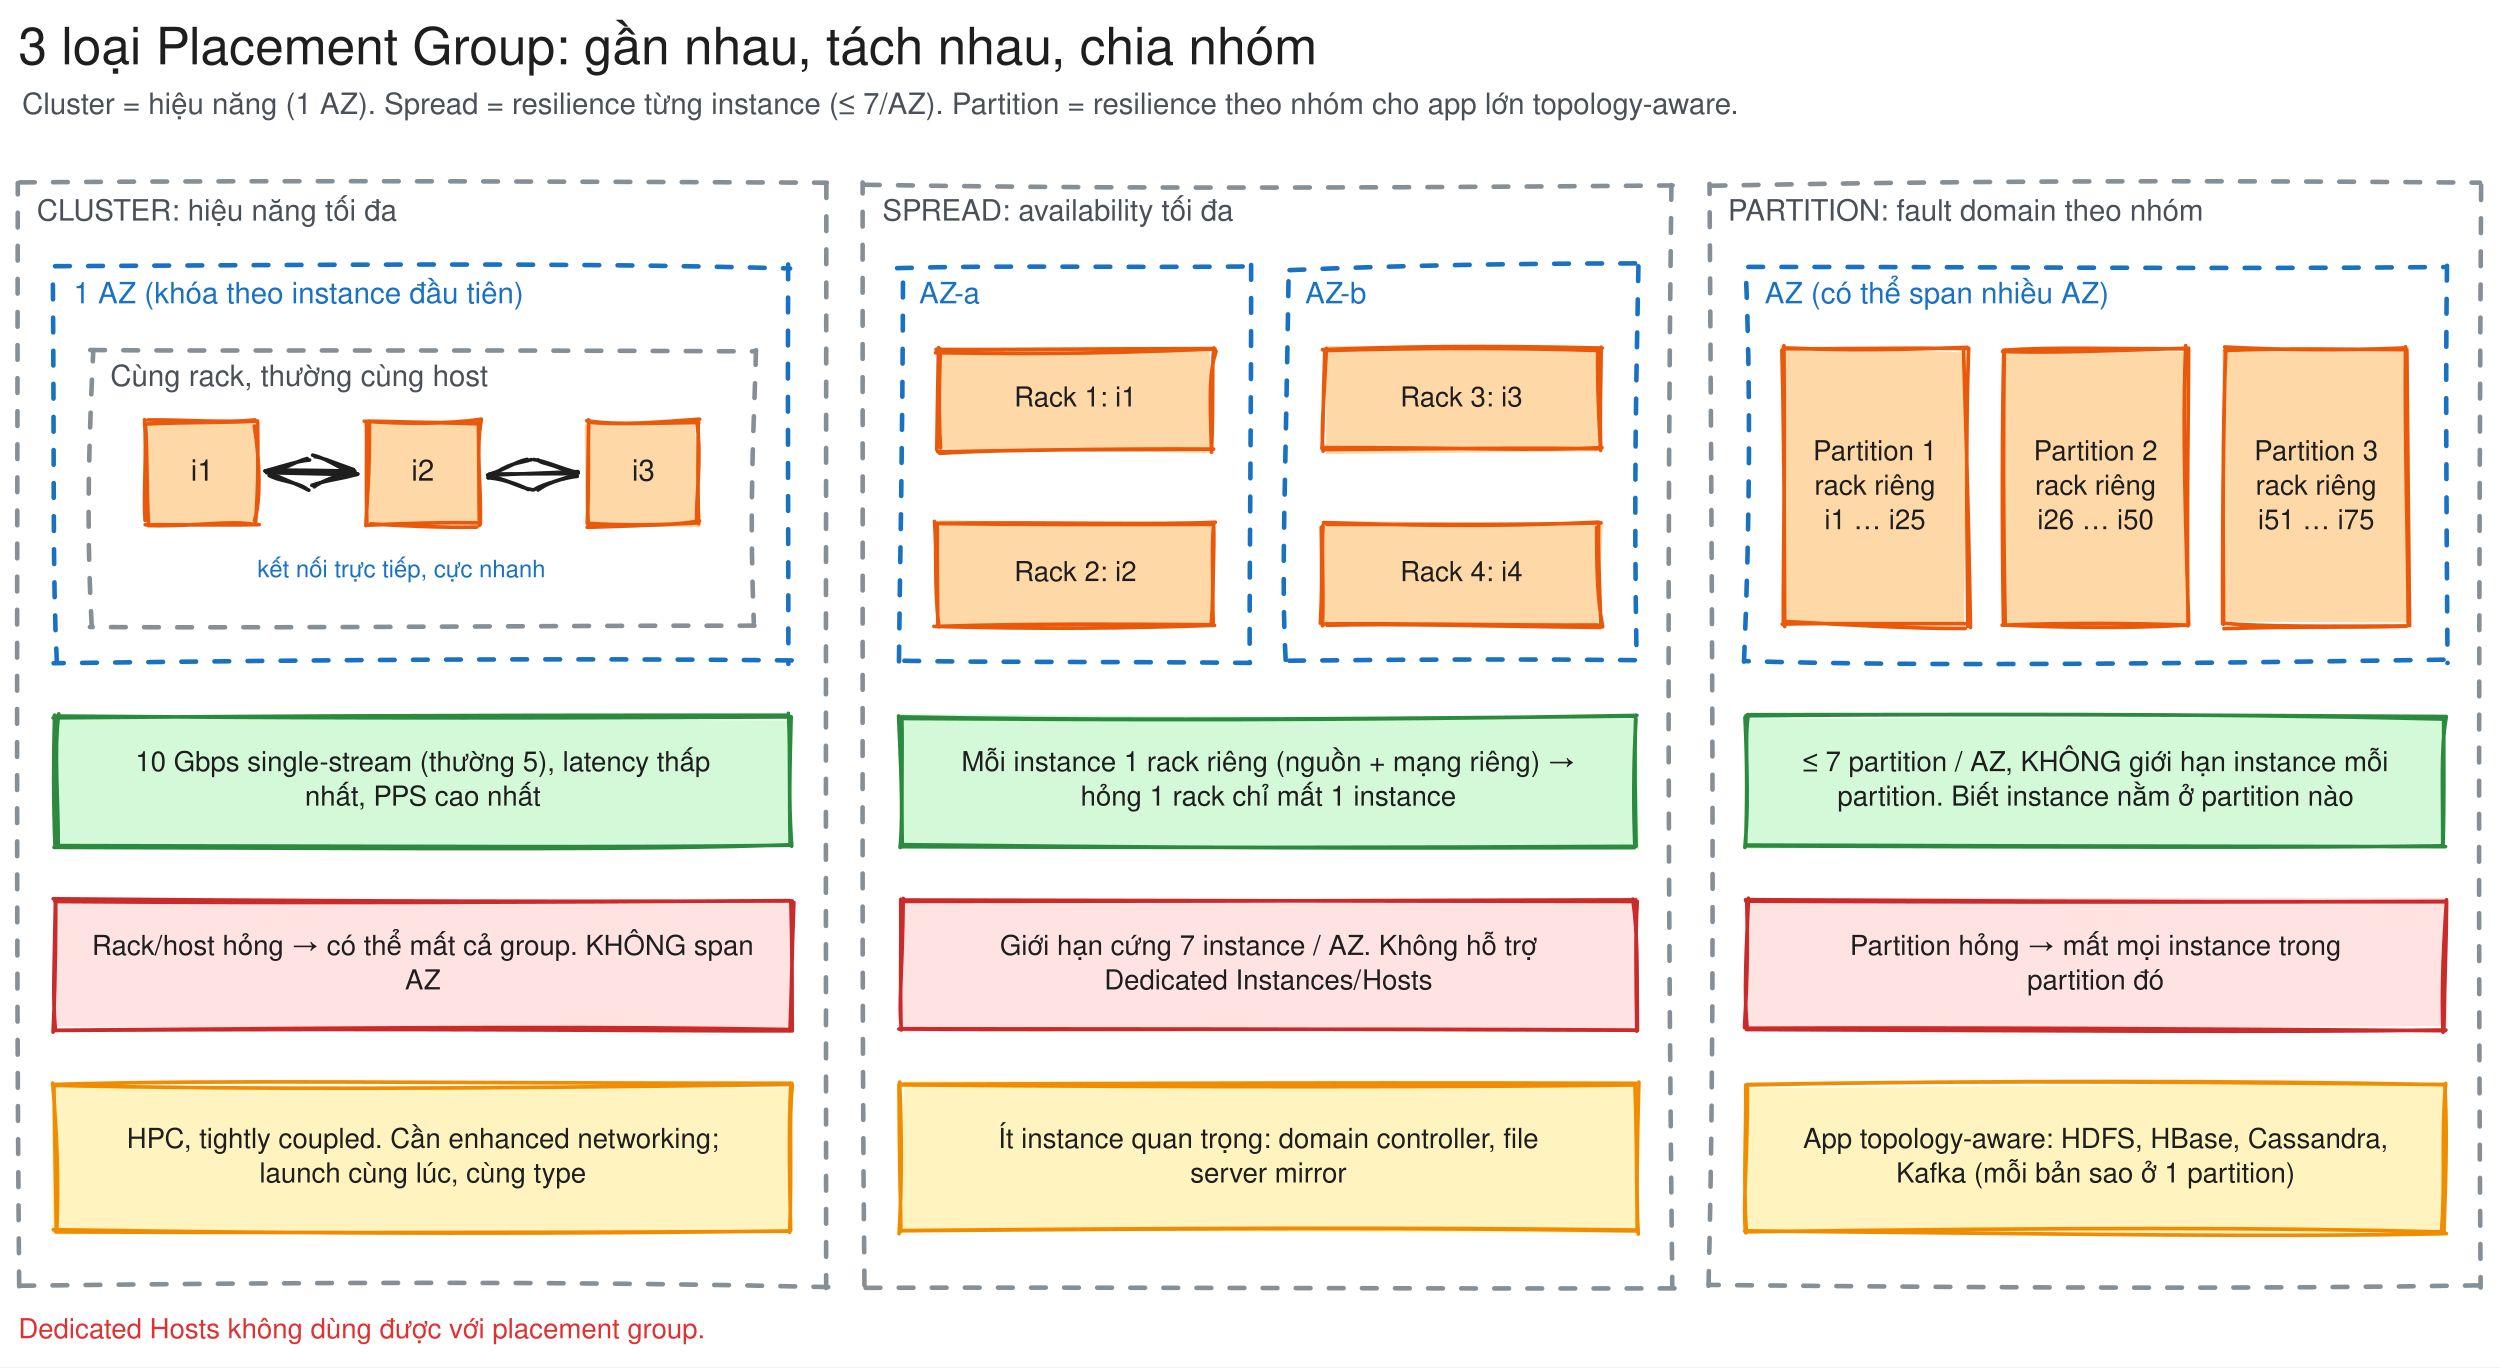
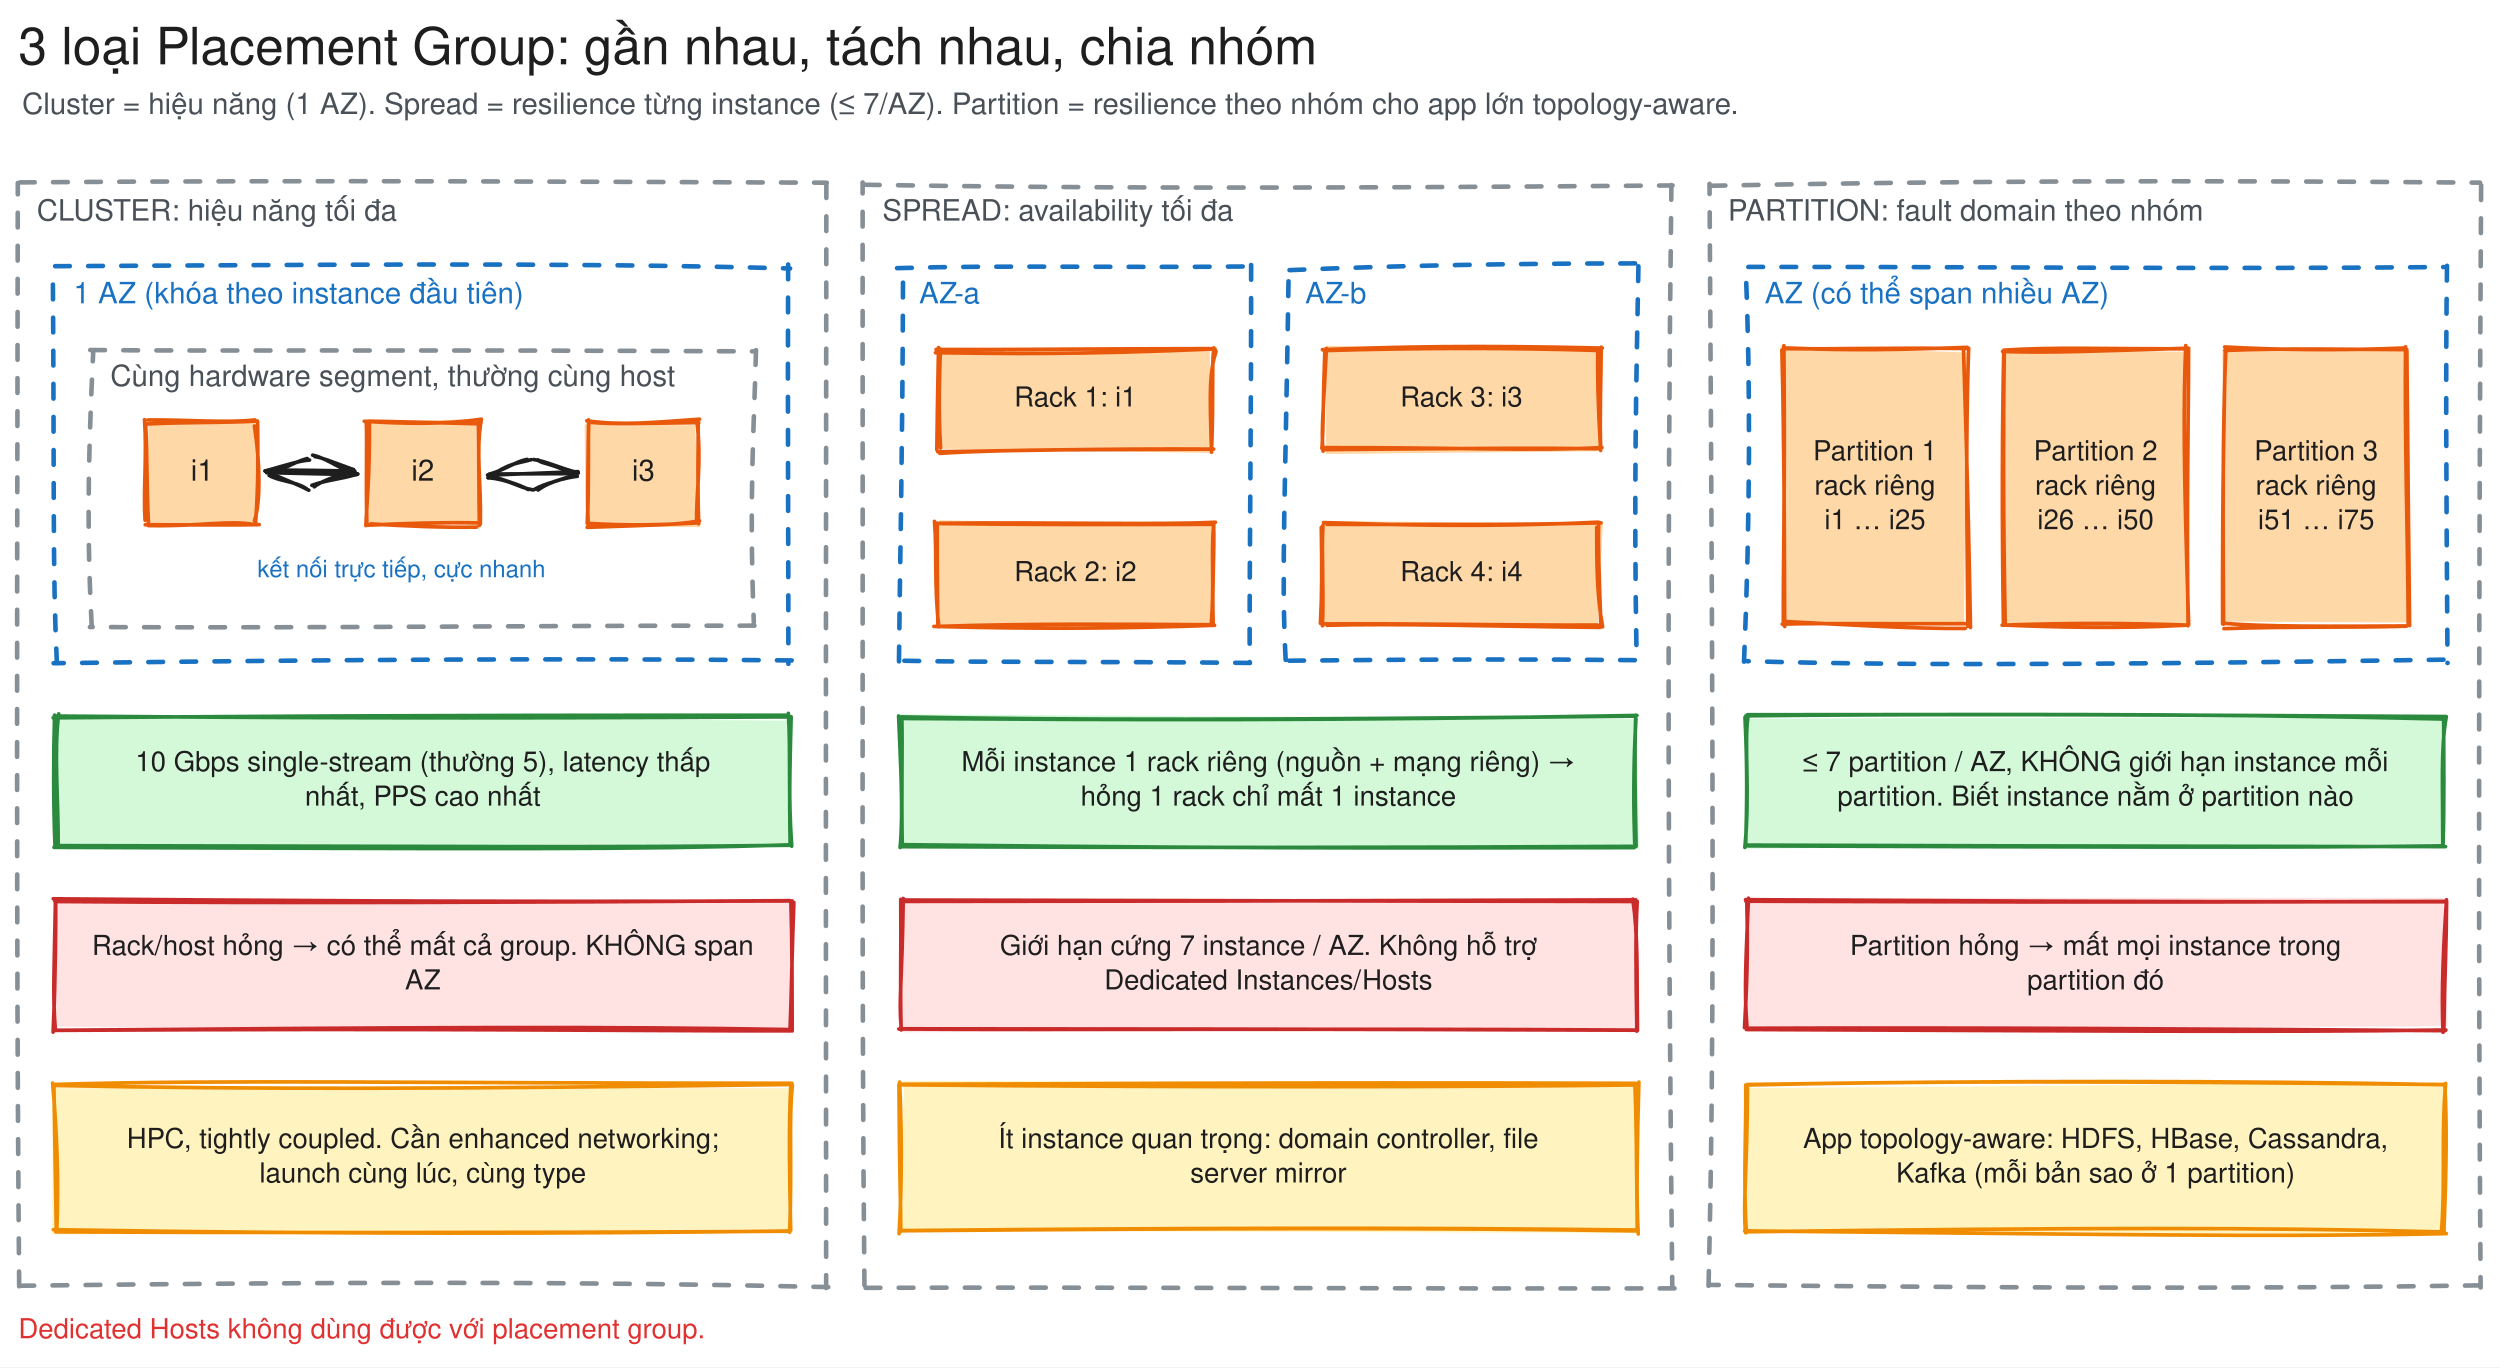
<svg xmlns="http://www.w3.org/2000/svg" version="1.1" viewBox="0 0 1360 743.75" width="1360" height="743.75">
  <defs>
    <style>
      @font-face {
        font-family: "Virgil";
        src: url("https://excalidraw.com/Virgil.woff2");
      }
      @font-face {
        font-family: "Cascadia";
        src: url("https://excalidraw.com/Cascadia.woff2");
      }
    </style>
  </defs>
  <rect x="0" y="0" width="1360" height="743.75" fill="#ffffff" />
  <g transform="translate(10 10) rotate(0 360.22 17.5)">
    <text x="0" y="25" font-family="Helvetica, Segoe UI Emoji" font-size="28px" fill="#1e1e1e" text-anchor="start" style="white-space: pre;" direction="ltr">3 loại Placement Group: gần nhau, tách nhau, chia nhóm</text>
  </g>
  <g transform="translate(12 48) rotate(0 493.92 10)">
    <text x="0" y="14" font-family="Helvetica, Segoe UI Emoji" font-size="16px" fill="#495057" text-anchor="start" style="white-space: pre;" direction="ltr">Cluster = hiệu năng (1 AZ). Spread = resilience từng instance (≤ 7/AZ). Partition = resilience theo nhóm cho app lớn topology-aware.</text>
  </g>
  <g stroke-linecap="round" transform="translate(10 100) rotate(0 220 300)">
    <path d="M0.88 -0.78 C161.93 -2.12, 323.59 -1.04, 439.77 -0.61 M439.54 -0.31 C439.49 130.26, 439.07 261.21, 439.43 600.67 M440.54 600.17 C304.76 597.05, 169.83 597.36, 0.04 599.46 M0.43 599.72 C-0.65 474.16, -1.09 346.78, -0.31 -0.45" stroke="#868e96" stroke-width="2.5" fill="none" stroke-dasharray="8 10" />
  </g>
  <g transform="translate(20 106) rotate(0 98.64 10)">
    <text x="0" y="14" font-family="Helvetica, Segoe UI Emoji" font-size="16px" fill="#495057" text-anchor="start" style="white-space: pre;" direction="ltr">CLUSTER: hiệu năng tối đa</text>
  </g>
  <g stroke-linecap="round" transform="translate(30 145) rotate(0 200 107.5)">
    <path d="M-0.02 -0.19 C136.42 -0.75, 270.61 -2.48, 399.8 1.05 M398.75 -1.09 C398.38 76.13, 398.93 153.1, 398.88 216.11 M400.67 214.27 C276.3 213, 154.4 213.86, -0.83 215.79 M0.94 215.8 C-1.5 166.09, -0.37 117.47, -1.28 0.06" stroke="#1971c2" stroke-width="2.5" fill="none" stroke-dasharray="8 10" />
  </g>
  <g transform="translate(40 151) rotate(0 127.44 10)">
    <text x="0" y="14" font-family="Helvetica, Segoe UI Emoji" font-size="16px" fill="#1971c2" text-anchor="start" style="white-space: pre;" direction="ltr">1 AZ (khóa theo instance đầu tiên)</text>
  </g>
  <g stroke-linecap="round" transform="translate(50 190) rotate(0 180 75)">
    <path d="M-0.9 0.41 C74.28 1.11, 148.33 0.11, 360.38 1.14 M361.26 0.49 C360.42 38.9, 357.34 78.6, 360.08 148.59 M360.39 150.36 C244.81 150.24, 130.67 151.7, -1.08 151.12 M-0.11 150.47 C-2.24 110.88, -2.75 70.95, 0.69 1.84" stroke="#868e96" stroke-width="2.5" fill="none" stroke-dasharray="8 10" />
  </g>
-   <g transform="translate(60 196) rotate(0 105.52 10)">
-     <text x="0" y="14" font-family="Helvetica, Segoe UI Emoji" font-size="16px" fill="#495057" text-anchor="start" style="white-space: pre;" direction="ltr">Cùng rack, thường cùng host</text>
+   <g transform="translate(60.0 196.0) rotate(0 152.42 10.0)">
+     <text x="0" y="14.0" font-family="Helvetica, Segoe UI Emoji" font-size="16px" fill="#495057" text-anchor="start" style="white-space: pre;" direction="ltr">Cùng hardware segment, thường cùng host</text>
  </g>
  <g stroke-linecap="round" transform="translate(470 100) rotate(0 220 300)">
    <path d="M0.54 0.51 C111.03 2.29, 221.1 2.69, 439.85 0.89 M439.24 0.67 C436.81 198.91, 437.5 396.89, 439.72 599.71 M440.9 600.87 C287.38 601.18, 136.53 600.13, -0.53 600.58 M0.26 599.21 C-1.36 439.64, -0.47 280.73, -0.74 -0.75" stroke="#868e96" stroke-width="2.5" fill="none" stroke-dasharray="8 10" />
  </g>
  <g transform="translate(480 106) rotate(0 100.88 10)">
    <text x="0" y="14" font-family="Helvetica, Segoe UI Emoji" font-size="16px" fill="#495057" text-anchor="start" style="white-space: pre;" direction="ltr">SPREAD: availability tối đa</text>
  </g>
  <g stroke-linecap="round" transform="translate(490 145) rotate(0 95 107.5)">
    <path d="M-1.99 0.87 C54.27 -0.78, 112.7 0.7, 188.51 -0.03 M190.61 -0.83 C190.74 80.27, 189.64 159.2, 189.82 215.19 M189.99 215.64 C116.85 214.82, 45.2 215.42, -0.87 214.41 M-0.96 214.77 C-0.48 160.5, 0.96 108.99, 1.26 1.33" stroke="#1971c2" stroke-width="2.5" fill="none" stroke-dasharray="8 10" />
  </g>
  <g transform="translate(500 151) rotate(0 18.72 10)">
    <text x="0" y="14" font-family="Helvetica, Segoe UI Emoji" font-size="16px" fill="#1971c2" text-anchor="start" style="white-space: pre;" direction="ltr">AZ-a</text>
  </g>
  <g stroke-linecap="round" transform="translate(700 145) rotate(0 95 107.5)">
    <path d="M1.52 1.95 C62.63 -0.66, 124.27 -1.67, 190.47 -1.72 M191.3 -0.11 C190.23 60.25, 188.65 120.14, 190.33 214.92 M189.36 214.13 C139.23 213.59, 84.98 213.56, -0.11 214.43 M-0.6 214 C-3.15 166.98, -0.54 116.5, 1.06 0.29" stroke="#1971c2" stroke-width="2.5" fill="none" stroke-dasharray="8 10" />
  </g>
  <g transform="translate(710 151) rotate(0 18.72 10)">
    <text x="0" y="14" font-family="Helvetica, Segoe UI Emoji" font-size="16px" fill="#1971c2" text-anchor="start" style="white-space: pre;" direction="ltr">AZ-b</text>
  </g>
  <g stroke-linecap="round" transform="translate(930 100) rotate(0 210 300)">
    <path d="M0.59 1.06 C125.38 -1.42, 250.01 -2.11, 419.11 -0.63 M419.73 0.78 C418.47 216.16, 418.15 430.57, 419.46 600.38 M418.98 599.24 C297.68 601.14, 173.4 600.73, -0.56 598.98 M-0.56 599.48 C2.46 475.42, 2.17 351, -0.02 0.03" stroke="#868e96" stroke-width="2.5" fill="none" stroke-dasharray="8 10" />
  </g>
  <g transform="translate(940 106) rotate(0 134 10)">
    <text x="0" y="14" font-family="Helvetica, Segoe UI Emoji" font-size="16px" fill="#495057" text-anchor="start" style="white-space: pre;" direction="ltr">PARTITION: fault domain theo nhóm</text>
  </g>
  <g stroke-linecap="round" transform="translate(950 145) rotate(0 190 107.5)">
    <path d="M1.11 0.21 C124.51 0.05, 248.68 1.49, 379.32 0.28 M381.17 -0.39 C380.39 56.52, 380.76 114.4, 381.45 215.66 M379.26 213.86 C240.09 215.9, 98.32 217.63, 0.26 214.66 M-1.26 214.93 C2.04 138.28, 2.33 61.81, -0.38 0.83" stroke="#1971c2" stroke-width="2.5" fill="none" stroke-dasharray="8 10" />
  </g>
  <g transform="translate(960 151) rotate(0 94 10)">
    <text x="0" y="14" font-family="Helvetica, Segoe UI Emoji" font-size="16px" fill="#1971c2" text-anchor="start" style="white-space: pre;" direction="ltr">AZ (có thể span nhiều AZ)</text>
  </g>
  <g stroke-linecap="round" transform="translate(80 230) rotate(0 30 27.5)">
    <path d="M0.92 -1.95 L59.22 -0.27 L59.42 54.1 L-0.68 55.49" stroke="none" stroke-width="0" fill="#ffd8a8" />
    <path d="M0.51 -1.55 C21.17 -1.73, 43.83 0.19, 58.63 -1.57 M-0.65 0.67 C22.15 -0.47, 43.94 0.1, 59.99 -0.97 M58.4 1.75 C61.52 21.61, 61.83 43.27, 58.43 53.27 M60.13 -0.56 C60.29 16.82, 60.66 32.2, 59.03 54.45 M59.52 55.48 C43.37 52.7, 30.02 56.48, 0.71 55.92 M61 55.41 C47.22 55.68, 35.31 55.52, -0.98 55.47 M-1.08 53.04 C-2.13 37.96, -0.04 17.3, -1.37 -1.71 M0.79 55.33 C-0.25 35.34, 0.14 17.06, -0.81 0.18" stroke="#e8590c" stroke-width="2" fill="none" />
  </g>
  <g transform="translate(102.48 247.5) rotate(0 7.52 10)">
    <text x="7.52" y="14" font-family="Helvetica, Segoe UI Emoji" font-size="16px" fill="#1e1e1e" text-anchor="middle" style="white-space: pre;" direction="ltr">i1</text>
  </g>
  <g stroke-linecap="round" transform="translate(200 230) rotate(0 30 27.5)">
    <path d="M0.22 -0.55 L58.9 -2 L60.61 54.67 L-0.9 56.76" stroke="none" stroke-width="0" fill="#ffd8a8" />
    <path d="M-1.82 -0.83 C19.96 0.63, 42.44 0.92, 61.7 -1.94 M0.29 -0.9 C17.84 -0.65, 35.19 0.01, 60.45 0.54 M61.88 -1.98 C58.69 15.56, 61.85 31.67, 61.31 55.08 M60.16 -0.26 C60.59 18.04, 60.48 38.78, 60.76 55.86 M59.28 56.76 C39.78 57.06, 20.61 56.16, 1.68 54.99 M60.37 54.49 C40.65 54.06, 20.39 54.69, -0.8 55.73 M-0.98 55.9 C-0.39 42.35, 1.14 29.53, 0.97 -0.03 M-0.43 54.45 C-1.03 33.1, -0.26 11.23, -0.74 -0.43" stroke="#e8590c" stroke-width="2" fill="none" />
  </g>
  <g transform="translate(222.48 247.5) rotate(0 7.52 10)">
    <text x="7.52" y="14" font-family="Helvetica, Segoe UI Emoji" font-size="16px" fill="#1e1e1e" text-anchor="middle" style="white-space: pre;" direction="ltr">i2</text>
  </g>
  <g stroke-linecap="round" transform="translate(320 230) rotate(0 30 27.5)">
    <path d="M-1.99 0.79 L58.06 1.36 L60.95 56.8 L-1.38 56.2" stroke="none" stroke-width="0" fill="#ffd8a8" />
    <path d="M-0.8 -1.07 C19.31 1.65, 35.85 -0.31, 60.57 -1.96 M1 -0.21 C13.85 0.87, 28.67 0.28, 60.14 -0.09 M59.16 -0.12 C61.9 20.67, 58.45 40.05, 59.02 54.52 M59.83 0.92 C59.86 15.83, 59.35 30.66, 60.08 54.96 M60.55 53.29 C48.57 55.61, 37.31 55.55, -0.59 56.87 M60.17 54.45 C41.35 55.43, 22.63 56.15, -0.19 54.7 M0.07 56.77 C-0.69 41.64, -0.09 28.24, 0.2 -1.6 M-0.54 54.68 C0.57 34.32, -0.21 11.76, 0.28 0.66" stroke="#e8590c" stroke-width="2" fill="none" />
  </g>
  <g transform="translate(342.48 247.5) rotate(0 7.52 10)">
    <text x="7.52" y="14" font-family="Helvetica, Segoe UI Emoji" font-size="16px" fill="#1e1e1e" text-anchor="middle" style="white-space: pre;" direction="ltr">i3</text>
  </g>
  <g stroke-linecap="round" transform="translate(30 390) rotate(0 200 35)">
    <path d="M0.61 -0.38 L398.59 1.97 L401.55 68.98 L1.8 70.41" stroke="none" stroke-width="0" fill="#d3f9d8" />
    <path d="M-1.1 0.5 C91.94 -0.22, 185.7 -1.02, 399.03 -0.9 M-0.14 -0.47 C109.05 0.43, 217.86 0.98, 399.53 0 M398.88 -1.95 C400.26 21.56, 398.65 42.33, 400.69 70.34 M400.39 -0.08 C399.93 18.75, 399.21 37.51, 399.86 69.83 M400.7 69.56 C317.3 72.38, 234.66 71.8, -0.62 70.96 M400.56 69.81 C300.5 71.12, 200.94 70.34, 0.44 70.02 M1.66 70.23 C1.82 46.11, -0.76 18.51, 1.95 -1.65 M-0.05 70.98 C-1.05 45.93, -0.96 21.86, -0.33 -0.97" stroke="#2b8a3e" stroke-width="2" fill="none" />
  </g>
  <g transform="translate(63.05 406.25) rotate(0 166.95 18.75)">
    <text x="166.95" y="13.25" font-family="Helvetica, Segoe UI Emoji" font-size="15px" fill="#1e1e1e" text-anchor="middle" style="white-space: pre;" direction="ltr">10 Gbps single-stream (thường 5), latency thấp</text>
    <text x="166.95" y="32" font-family="Helvetica, Segoe UI Emoji" font-size="15px" fill="#1e1e1e" text-anchor="middle" style="white-space: pre;" direction="ltr">nhất, PPS cao nhất</text>
  </g>
  <g stroke-linecap="round" transform="translate(30 490) rotate(0 200 35)">
    <path d="M-0.06 1.49 L400.02 0.98 L401.65 71.07 L-0.33 68.5" stroke="none" stroke-width="0" fill="#ffe3e3" />
    <path d="M-1.06 -1.05 C110.46 -0.15, 222.22 0.69, 400.97 0.13 M-0.14 0.45 C128.47 1.41, 256.86 0.92, 399.58 -0.05 M401.86 0.96 C400.9 24.95, 400.56 51.92, 399.78 70.08 M400.24 0.56 C400.99 23.3, 400.85 47.86, 400.95 70.81 M400.15 70.79 C307.49 70.89, 215.67 69.28, -0.31 70.52 M399.56 70.07 C302.4 68.37, 203.8 68.77, 0.37 70.47 M-1.11 71.47 C0.3 41.06, 0.35 12.33, 0.32 -0.92 M0.09 69.85 C-1.4 52.51, -0.49 36.48, 0.18 -0.53" stroke="#c92a2a" stroke-width="2" fill="none" />
  </g>
  <g transform="translate(50.45 506.25) rotate(0 179.55 18.75)">
    <text x="179.55" y="13.25" font-family="Helvetica, Segoe UI Emoji" font-size="15px" fill="#1e1e1e" text-anchor="middle" style="white-space: pre;" direction="ltr">Rack/host hỏng → có thể mất cả group. KHÔNG span</text>
    <text x="179.55" y="32" font-family="Helvetica, Segoe UI Emoji" font-size="15px" fill="#1e1e1e" text-anchor="middle" style="white-space: pre;" direction="ltr">AZ</text>
  </g>
  <g stroke-linecap="round" transform="translate(30 590) rotate(0 200 40)">
    <path d="M-1.38 1.96 L400.36 1.99 L398.62 78.6 L-1.56 81.57" stroke="none" stroke-width="0" fill="#fff3bf" />
    <path d="M-0.11 -0.08 C95.22 -2.77, 190.53 -0.69, 400.8 -0.71 M0.34 0.53 C107.3 2.67, 213.87 2.5, 400.21 -0.04 M401.07 0.51 C399 19, 400.97 40.96, 399.58 80.38 M400.2 -0.33 C398.9 26.53, 399.58 51.2, 400.13 79.28 M398.98 79.65 C278.91 81.18, 158.35 81.49, -1.02 78.95 M399.46 79.79 C241 80.8, 81.77 80.6, 0.37 80.14 M0.85 80.16 C2.1 52.49, 0.85 24.06, -1.38 -0.8 M0.62 79.28 C0.12 54.66, -0.15 27.64, -0.67 0.07" stroke="#f08c00" stroke-width="2" fill="none" />
  </g>
  <g transform="translate(62.9 611.25) rotate(0 167.1 18.75)">
    <text x="167.1" y="13.25" font-family="Helvetica, Segoe UI Emoji" font-size="15px" fill="#1e1e1e" text-anchor="middle" style="white-space: pre;" direction="ltr">HPC, tightly coupled. Cần enhanced networking;</text>
    <text x="167.1" y="32" font-family="Helvetica, Segoe UI Emoji" font-size="15px" fill="#1e1e1e" text-anchor="middle" style="white-space: pre;" direction="ltr">launch cùng lúc, cùng type</text>
  </g>
  <g stroke-linecap="round" transform="translate(510 190) rotate(0 75 27.5)">
    <path d="M-0.02 -0.77 L148.14 -0.15 L148.7 56.42 L-0.06 54.04" stroke="none" stroke-width="0" fill="#ffd8a8" />
    <path d="M-1.07 1.89 C38.28 2.3, 72.39 3.16, 150.96 -0.17 M-0.77 0.11 C37.24 0.33, 74.65 -0.25, 149.26 -0.35 M151.53 1.1 C147.95 12.46, 148.01 22.47, 149 53.5 M150.29 -0.76 C149.07 10.93, 150.34 21.67, 149.08 55.98 M148.38 54.37 C95.93 54.72, 40.24 54.12, 1.24 56.63 M150.2 54.32 C92.68 53.91, 33.62 55.36, 0.07 55.72 M1.66 53.64 C0.36 32.35, 1.19 12.33, 1.57 -0.15 M-0.38 54.64 C-0.14 38.6, 0.06 22.46, 0.54 -0.91" stroke="#e8590c" stroke-width="2" fill="none" />
  </g>
  <g transform="translate(549.975 208.125) rotate(0 35.025 9.375)">
    <text x="35.025" y="13" font-family="Helvetica, Segoe UI Emoji" font-size="15px" fill="#1e1e1e" text-anchor="middle" style="white-space: pre;" direction="ltr">Rack 1: i1</text>
  </g>
  <g stroke-linecap="round" transform="translate(510 285) rotate(0 75 27.5)">
    <path d="M1.07 -1.99 L149.76 1.01 L150.55 55.45 L1.15 56.55" stroke="none" stroke-width="0" fill="#ffd8a8" />
    <path d="M1.13 -0.34 C60.45 -1.04, 119.39 0.61, 151.17 -0.9 M-0.02 -0.19 C47.26 0.43, 93.29 0.44, 150.32 0.24 M150.13 1.49 C148.82 16.12, 150.67 33.68, 148.9 55.08 M150.21 -0.69 C150.76 16.69, 149.27 31.96, 149.98 54.58 M150.73 55.17 C102.38 56.88, 54.92 57.34, -1.96 55.77 M150.24 54.86 C99.83 54.53, 49.1 54.15, -0.2 55.77 M0.78 56.04 C-1.9 35.06, -0.21 15.37, -1.66 -1.37 M0.17 55.29 C0.16 41.5, -0.12 27.86, -0.06 -0.45" stroke="#e8590c" stroke-width="2" fill="none" />
  </g>
  <g transform="translate(549.975 303.125) rotate(0 35.025 9.375)">
    <text x="35.025" y="13" font-family="Helvetica, Segoe UI Emoji" font-size="15px" fill="#1e1e1e" text-anchor="middle" style="white-space: pre;" direction="ltr">Rack 2: i2</text>
  </g>
  <g stroke-linecap="round" transform="translate(720 190) rotate(0 75 27.5)">
    <path d="M1.38 -1.87 L150.29 0.84 L150.7 55.5 L1.41 56.98" stroke="none" stroke-width="0" fill="#ffd8a8" />
    <path d="M-0.59 0.2 C41.11 -1.35, 80.27 -2.27, 151.61 -0.65 M0.21 0.73 C50.87 -0.76, 101.59 -0.87, 149.3 0.66 M151.07 -1.11 C150.96 18.08, 150.15 36.83, 150.8 53.92 M149.15 -0.59 C149.06 13.56, 149.08 26.78, 150.75 55.02 M151.46 53.46 C114.69 55.49, 76.91 53.38, -0.91 53.52 M149.03 54.1 C117.77 53.62, 84.86 53.88, 0.16 54.59 M-0.24 55.43 C-1.36 44.09, 0.11 30.31, 1.58 -0.43 M-0.85 54.04 C0.05 40.69, -0.33 26.26, 0.75 0.03" stroke="#e8590c" stroke-width="2" fill="none" />
  </g>
  <g transform="translate(759.975 208.125) rotate(0 35.025 9.375)">
    <text x="35.025" y="13" font-family="Helvetica, Segoe UI Emoji" font-size="15px" fill="#1e1e1e" text-anchor="middle" style="white-space: pre;" direction="ltr">Rack 3: i3</text>
  </g>
  <g stroke-linecap="round" transform="translate(720 285) rotate(0 75 27.5)">
    <path d="M-0.87 -1.61 L151.96 0.02 L149.26 55.07 L0.26 56" stroke="none" stroke-width="0" fill="#ffd8a8" />
    <path d="M1.91 0.25 C53.03 0.31, 104.68 0.63, 150.98 -0.55 M0.02 -0.71 C41.65 0.51, 84.74 2.07, 149.13 -0.93 M148.59 1.87 C148.7 19.97, 148.46 38.31, 151.84 55.99 M149.72 -0.9 C149.27 11.69, 149.81 23.12, 150.84 54.57 M150.55 56.31 C94.63 55.8, 35.76 53.99, 1.99 55.15 M149.06 55.03 C100.3 55.23, 49.53 54.08, -0.25 54.41 M-1.7 54.09 C-0.87 38.82, -0.85 24.01, -1.22 1.87 M-0.6 55.43 C0.24 35.82, -1.17 15.78, -0.32 0.84" stroke="#e8590c" stroke-width="2" fill="none" />
  </g>
  <g transform="translate(759.975 303.125) rotate(0 35.025 9.375)">
    <text x="35.025" y="13" font-family="Helvetica, Segoe UI Emoji" font-size="15px" fill="#1e1e1e" text-anchor="middle" style="white-space: pre;" direction="ltr">Rack 4: i4</text>
  </g>
  <g stroke-linecap="round" transform="translate(490 390) rotate(0 200 35)">
    <path d="M-1.92 -1.49 L400.31 1.24 L401.63 71.94 L0.15 71.52" stroke="none" stroke-width="0" fill="#d3f9d8" />
    <path d="M-0.97 0.85 C120.45 1.66, 239.19 2.14, 400.48 -0.81 M0.35 -0.01 C93.86 1.73, 188.18 1.75, 399.68 -0.41 M399.96 1.27 C398.43 26.42, 398.66 52.95, 399.29 68.75 M399.83 -0.94 C399.07 23.57, 399.57 46.43, 400.04 70.11 M399 71.11 C315.97 71.05, 233.26 72.12, 0.49 69.5 M400.03 70.41 C267.71 71.1, 136.6 71.23, -0.4 70.57 M-0.32 71.04 C1.49 50.18, -0.11 25.3, -1.16 -0.5 M0.86 70.66 C0.24 42.46, 1.08 14.53, 0.58 0.21" stroke="#2b8a3e" stroke-width="2" fill="none" />
  </g>
  <g transform="translate(520.8 406.25) rotate(0 169.2 18.75)">
    <text x="169.2" y="13.25" font-family="Helvetica, Segoe UI Emoji" font-size="15px" fill="#1e1e1e" text-anchor="middle" style="white-space: pre;" direction="ltr">Mỗi instance 1 rack riêng (nguồn + mạng riêng) →</text>
    <text x="169.2" y="32" font-family="Helvetica, Segoe UI Emoji" font-size="15px" fill="#1e1e1e" text-anchor="middle" style="white-space: pre;" direction="ltr">hỏng 1 rack chỉ mất 1 instance</text>
  </g>
  <g stroke-linecap="round" transform="translate(490 490) rotate(0 200 35)">
    <path d="M0.05 1.09 L401.65 -1.87 L398.54 69.85 L0.67 71.6" stroke="none" stroke-width="0" fill="#ffe3e3" />
    <path d="M1.06 0.37 C104.79 0.32, 207.82 0.15, 399.87 -0.45 M0.47 -0.38 C114.34 -0.2, 228.21 0.11, 399.57 0.41 M398.23 -0.86 C401.18 19.14, 400.37 37.87, 400.77 70.6 M400.64 0.44 C399.62 18.69, 400 37.76, 400.38 70.94 M398.93 70.37 C239.65 69.4, 79.55 70.4, -1.03 69.78 M399.51 70.44 C242.05 69.82, 85.02 69.67, 0.15 69.66 M0.21 68.21 C-1.16 54.63, 0.85 41.91, 1.36 -1.23 M0.21 70.29 C-0.41 47.27, 0.28 25.46, 0.01 -0.74" stroke="#c92a2a" stroke-width="2" fill="none" />
  </g>
  <g transform="translate(538.725 506.25) rotate(0 151.275 18.75)">
    <text x="151.275" y="13.25" font-family="Helvetica, Segoe UI Emoji" font-size="15px" fill="#1e1e1e" text-anchor="middle" style="white-space: pre;" direction="ltr">Giới hạn cứng 7 instance / AZ. Không hỗ trợ</text>
    <text x="151.275" y="32" font-family="Helvetica, Segoe UI Emoji" font-size="15px" fill="#1e1e1e" text-anchor="middle" style="white-space: pre;" direction="ltr">Dedicated Instances/Hosts</text>
  </g>
  <g stroke-linecap="round" transform="translate(490 590) rotate(0 200 40)">
    <path d="M1.86 -1.94 L398.88 -1.27 L401.27 80.74 L-1.06 79.46" stroke="none" stroke-width="0" fill="#fff3bf" />
    <path d="M-0.21 -0.16 C97 -0.28, 193.91 -1.31, 399.76 -0.68 M0.26 0.15 C157.76 1.64, 314.07 1.34, 399.65 0.21 M401.55 -1.34 C400.65 31.57, 400.05 61.78, 401.2 81.3 M399.39 -0.46 C400.14 18.07, 400.23 36.47, 400.67 79.76 M400.22 79.14 C276.69 77.68, 152.38 77.98, -0.83 79.46 M400.36 79.62 C290.55 77.83, 182.45 78.08, -0.31 79.54 M-0.89 81.14 C0.89 51, 0.35 19.45, -0.61 -1.36 M0.05 79.82 C-0.02 63.39, -0.78 45.23, -0.96 -0.05" stroke="#f08c00" stroke-width="2" fill="none" />
  </g>
  <g transform="translate(527.55 611.25) rotate(0 162.45 18.75)">
    <text x="162.45" y="13.25" font-family="Helvetica, Segoe UI Emoji" font-size="15px" fill="#1e1e1e" text-anchor="middle" style="white-space: pre;" direction="ltr">Ít instance quan trọng: domain controller, file</text>
    <text x="162.45" y="32" font-family="Helvetica, Segoe UI Emoji" font-size="15px" fill="#1e1e1e" text-anchor="middle" style="white-space: pre;" direction="ltr">server mirror</text>
  </g>
  <g stroke-linecap="round" transform="translate(970 190) rotate(0 50 75)">
    <path d="M-1.46 -1.86 L99.97 1.75 L98.45 148.7 L0.19 149.51" stroke="none" stroke-width="0" fill="#ffd8a8" />
    <path d="M0.71 -0.7 C25 0.19, 45.16 0.97, 100.16 -1.03 M0.17 -0.32 C26.98 0.04, 53.23 -0.9, 100.1 -0.41 M98.14 0.2 C98.99 31.73, 100.36 61.58, 101.94 151.37 M100.95 -0.55 C99.89 31.2, 99.5 60.93, 100.5 150.72 M99.06 151.89 C69.7 152.05, 38.26 150.08, 0.69 148.06 M100.65 149.27 C60.13 149.48, 19.63 148.91, -0.47 149.54 M0.13 149.84 C-0.04 115.35, 1.15 79.24, 0.44 -1.95 M0.88 150.84 C0.63 101.7, 0.76 52.36, -0.65 0.49" stroke="#e8590c" stroke-width="2" fill="none" />
  </g>
  <g transform="translate(979.95 236.875) rotate(0 40.05 28.125)">
    <text x="40.05" y="13.5" font-family="Helvetica, Segoe UI Emoji" font-size="15px" fill="#1e1e1e" text-anchor="middle" style="white-space: pre;" direction="ltr">Partition 1</text>
    <text x="40.05" y="32.25" font-family="Helvetica, Segoe UI Emoji" font-size="15px" fill="#1e1e1e" text-anchor="middle" style="white-space: pre;" direction="ltr">rack riêng</text>
    <text x="40.05" y="51" font-family="Helvetica, Segoe UI Emoji" font-size="15px" fill="#1e1e1e" text-anchor="middle" style="white-space: pre;" direction="ltr">i1 … i25</text>
  </g>
  <g stroke-linecap="round" transform="translate(1090 190) rotate(0 50 75)">
    <path d="M0.56 0.39 L99.02 1.31 L100.8 151.3 L0.33 148.8" stroke="none" stroke-width="0" fill="#ffd8a8" />
    <path d="M-0.58 1.2 C24.11 2.11, 51.41 0.96, 100.61 -0.59 M0.42 0.46 C27.56 -1.29, 54.77 -0.19, 99.63 -0.21 M99.03 -2 C97.76 29.83, 97.77 62.56, 100.64 149.83 M100.6 -0.29 C100.59 39.31, 99.45 78.5, 100.31 150.43 M98.73 150.11 C64.31 152.14, 27.7 151.2, -0.68 150 M99.35 150.03 C69.83 149.03, 38.73 148.7, -0.86 150.08 M0.86 150.07 C-0.27 94.71, -0.25 37.34, 0.36 0.52 M-0.12 150.16 C-1.02 94.35, -0.84 40.34, 0.06 0.52" stroke="#e8590c" stroke-width="2" fill="none" />
  </g>
  <g transform="translate(1099.95 236.875) rotate(0 40.05 28.125)">
    <text x="40.05" y="13.5" font-family="Helvetica, Segoe UI Emoji" font-size="15px" fill="#1e1e1e" text-anchor="middle" style="white-space: pre;" direction="ltr">Partition 2</text>
    <text x="40.05" y="32.25" font-family="Helvetica, Segoe UI Emoji" font-size="15px" fill="#1e1e1e" text-anchor="middle" style="white-space: pre;" direction="ltr">rack riêng</text>
    <text x="40.05" y="51" font-family="Helvetica, Segoe UI Emoji" font-size="15px" fill="#1e1e1e" text-anchor="middle" style="white-space: pre;" direction="ltr">i26 … i50</text>
  </g>
  <g stroke-linecap="round" transform="translate(1210 190) rotate(0 50 75)">
    <path d="M-1.03 0.29 L100.31 -0.6 L101.51 148.67 L0.55 148.17" stroke="none" stroke-width="0" fill="#ffd8a8" />
    <path d="M0.23 -1.25 C29.51 0.34, 62.83 0.79, 98.76 -0.72 M0.33 0.65 C33.77 -0.7, 67.06 0.07, 99.25 0.22 M98.61 -1.36 C98.05 47.97, 99.79 99.31, 100.07 149.46 M99.33 0.99 C99.7 42.16, 100.07 83.82, 100.81 150.3 M99.05 150.65 C69.91 151.57, 37.62 150.68, -0.16 151.99 M99.31 150.52 C59.5 150.75, 20.27 150.96, -0.27 149.07 M-0.91 149.4 C-0.92 116.05, -1.16 83.45, 0.61 -0.13 M-0.35 149.55 C-0.76 96.1, -0.94 41.34, 0.9 -0.59" stroke="#e8590c" stroke-width="2" fill="none" />
  </g>
  <g transform="translate(1219.95 236.875) rotate(0 40.05 28.125)">
    <text x="40.05" y="13.5" font-family="Helvetica, Segoe UI Emoji" font-size="15px" fill="#1e1e1e" text-anchor="middle" style="white-space: pre;" direction="ltr">Partition 3</text>
    <text x="40.05" y="32.25" font-family="Helvetica, Segoe UI Emoji" font-size="15px" fill="#1e1e1e" text-anchor="middle" style="white-space: pre;" direction="ltr">rack riêng</text>
    <text x="40.05" y="51" font-family="Helvetica, Segoe UI Emoji" font-size="15px" fill="#1e1e1e" text-anchor="middle" style="white-space: pre;" direction="ltr">i51 … i75</text>
  </g>
  <g stroke-linecap="round" transform="translate(950 390) rotate(0 190 35)">
    <path d="M-0.24 0.89 L380.11 -0.08 L378.72 68.96 L-0.03 71.67" stroke="none" stroke-width="0" fill="#d3f9d8" />
    <path d="M0.61 -1.19 C117.73 -1.08, 235.6 -2.32, 379.92 1.19 M-0.24 -0.58 C83.3 -1.5, 167.26 -1.5, 380.45 -0.21 M380.79 -0.17 C377.74 16.85, 378.89 37.22, 378.87 69.31 M379.35 0 C379.41 23.16, 379.69 47.77, 379.03 69.73 M378.88 70.13 C288.32 71.26, 196.79 70.87, 0.88 70.16 M380.36 70.56 C298.29 70.36, 217.12 70.44, -0.39 69.73 M-0.8 71.01 C2.12 40.49, -1.27 15.76, 0.85 0.14 M-0.36 70.42 C0.31 47.91, 0.6 26.51, -0.74 0.26" stroke="#2b8a3e" stroke-width="2" fill="none" />
  </g>
  <g transform="translate(973.125 406.25) rotate(0 166.875 18.75)">
    <text x="166.875" y="13.25" font-family="Helvetica, Segoe UI Emoji" font-size="15px" fill="#1e1e1e" text-anchor="middle" style="white-space: pre;" direction="ltr">≤ 7 partition / AZ, KHÔNG giới hạn instance mỗi</text>
    <text x="166.875" y="32" font-family="Helvetica, Segoe UI Emoji" font-size="15px" fill="#1e1e1e" text-anchor="middle" style="white-space: pre;" direction="ltr">partition. Biết instance nằm ở partition nào</text>
  </g>
  <g stroke-linecap="round" transform="translate(950 490) rotate(0 190 35)">
    <path d="M0.64 -1.52 L379.22 -1.62 L381.54 68.28 L0.44 69.77" stroke="none" stroke-width="0" fill="#ffe3e3" />
    <path d="M-0.42 -0.57 C96.9 -0.15, 196.14 0.72, 380.97 0.54 M-0.22 0.26 C88.35 0.46, 177.35 1.07, 379.95 0.36 M380.89 -0.53 C379.26 23.65, 378.04 49.82, 379.01 71.59 M380.94 0.93 C380.89 21.8, 379.89 41.71, 379.48 69.01 M380.16 70.69 C249.29 69.72, 120.59 68.91, 0.75 69.37 M380.55 70.32 C281.49 71.66, 183.79 70.76, 0.05 70.06 M0.47 70.09 C-1.42 49.19, 0.05 27.67, 1.15 -1.37 M-0.99 69.03 C0.15 48.78, 0.99 29.81, 0.27 0.65" stroke="#c92a2a" stroke-width="2" fill="none" />
  </g>
  <g transform="translate(997.5 506.25) rotate(0 142.5 18.75)">
    <text x="142.5" y="13.25" font-family="Helvetica, Segoe UI Emoji" font-size="15px" fill="#1e1e1e" text-anchor="middle" style="white-space: pre;" direction="ltr">Partition hỏng → mất mọi instance trong</text>
    <text x="142.5" y="32" font-family="Helvetica, Segoe UI Emoji" font-size="15px" fill="#1e1e1e" text-anchor="middle" style="white-space: pre;" direction="ltr">partition đó</text>
  </g>
  <g stroke-linecap="round" transform="translate(950 590) rotate(0 190 40)">
    <path d="M-0.6 1.95 L381.01 -1.07 L379.85 81.52 L-0.72 79.38" stroke="none" stroke-width="0" fill="#fff3bf" />
    <path d="M0.51 -0.02 C137.2 -2.27, 273.32 -2.17, 379.03 0.08 M-0.37 0.27 C94.4 -1.95, 189.68 -1.98, 379.62 -0.01 M380.43 -0.61 C377.94 28.25, 380.38 51.5, 378.11 80.79 M379.96 -0.16 C381.07 20.23, 380.99 41.43, 379.48 80.29 M380.84 81.09 C284.7 83.18, 190.31 81.37, -0.94 79.6 M379.69 80.19 C282.36 77.67, 184.05 77.73, -0.44 80.11 M-0.43 80.61 C-1.92 63.87, 0.51 47.43, 0.62 0.8 M0.06 80.53 C-1.78 52.81, 0.02 23.06, -0.32 0.66" stroke="#f08c00" stroke-width="2" fill="none" />
  </g>
  <g transform="translate(976.2 611.25) rotate(0 163.8 18.75)">
    <text x="163.8" y="13.25" font-family="Helvetica, Segoe UI Emoji" font-size="15px" fill="#1e1e1e" text-anchor="middle" style="white-space: pre;" direction="ltr">App topology-aware: HDFS, HBase, Cassandra,</text>
    <text x="163.8" y="32" font-family="Helvetica, Segoe UI Emoji" font-size="15px" fill="#1e1e1e" text-anchor="middle" style="white-space: pre;" direction="ltr">Kafka (mỗi bản sao ở 1 partition)</text>
  </g>
  <g stroke-linecap="round">
    <g transform="translate(146 257.5) rotate(0 24 0)">
      <path d="M-0.99 -0.39 C6.94 -0.31, 39.94 0.69, 48.01 0.65 M0.69 -1.63 C8.43 -1.92, 39.45 -1.46, 47.07 -1.13" stroke="#1e1e1e" stroke-width="2" fill="none" />
    </g>
    <g transform="translate(146 257.5) rotate(0 24 0)">
      <path d="M21.11 -8.05 C15.19 -6.55, 5.41 -1.22, 0.52 1.12 M22.38 -7.24 C16.79 -6.81, 11.91 -5.09, -1.78 -1.29" stroke="#1e1e1e" stroke-width="2" fill="none" />
    </g>
    <g transform="translate(146 257.5) rotate(0 24 0)">
      <path d="M20.73 8.37 C14.92 4.35, 5.26 4.16, 0.52 1.12 M22 9.18 C16.44 6.21, 11.64 4.55, -1.78 -1.29" stroke="#1e1e1e" stroke-width="2" fill="none" />
    </g>
    <g transform="translate(146 257.5) rotate(0 24 0)">
      <path d="M23.67 6.51 C33.04 3.24, 38.56 3.42, 48.57 0.37 M24.95 7.32 C28.7 4.42, 33.21 2.98, 46.28 -2.03" stroke="#1e1e1e" stroke-width="2" fill="none" />
    </g>
    <g transform="translate(146 257.5) rotate(0 24 0)">
      <path d="M24.1 -9.9 C33.35 -7.66, 38.72 -1.96, 48.57 0.37 M25.37 -9.09 C29.08 -8.61, 33.51 -6.66, 46.28 -2.03" stroke="#1e1e1e" stroke-width="2" fill="none" />
    </g>
  </g>
  <g stroke-linecap="round">
    <g transform="translate(266 257.5) rotate(0 24 0)">
      <path d="M-0.75 0.93 C7.49 0.82, 40.16 -0.7, 48.4 -0.92 M1.06 0.37 C9.27 0.41, 39.79 0.07, 47.66 0.14" stroke="#1e1e1e" stroke-width="2" fill="none" />
    </g>
    <g transform="translate(266 257.5) rotate(0 24 0)">
      <path d="M23.03 -7.46 C15.18 -5.21, 11.36 -5.96, -0.45 2.39 M20.74 -7.6 C14.53 -6.45, 9.56 -2.31, 0.13 0.52" stroke="#1e1e1e" stroke-width="2" fill="none" />
    </g>
    <g transform="translate(266 257.5) rotate(0 24 0)">
      <path d="M23.65 8.94 C15.7 7.68, 11.75 3.43, -0.45 2.39 M21.36 8.8 C14.9 5.29, 9.76 4.77, 0.13 0.52" stroke="#1e1e1e" stroke-width="2" fill="none" />
    </g>
    <g transform="translate(266 257.5) rotate(0 24 0)">
      <path d="M26.67 9.06 C28.42 7.89, 34.17 3.44, 47.95 1.6 M24.39 8.92 C30.83 5.07, 38.58 4.29, 48.54 -0.28" stroke="#1e1e1e" stroke-width="2" fill="none" />
    </g>
    <g transform="translate(266 257.5) rotate(0 24 0)">
      <path d="M26.63 -7.36 C28.36 -5.02, 34.11 -5.96, 47.95 1.6 M24.35 -7.5 C30.87 -6.68, 38.64 -2.79, 48.54 -0.28" stroke="#1e1e1e" stroke-width="2" fill="none" />
    </g>
  </g>
  <g transform="translate(10 715) rotate(0 190.725 9.375)">
    <text x="0" y="13" font-family="Helvetica, Segoe UI Emoji" font-size="15px" fill="#e03131" text-anchor="start" style="white-space: pre;" direction="ltr">Dedicated Hosts không dùng được với placement group.</text>
  </g>
  <g transform="translate(140 303) rotate(0 83.85 8.125)">
    <text x="0" y="11" font-family="Helvetica, Segoe UI Emoji" font-size="13px" fill="#1971c2" text-anchor="start" style="white-space: pre;" direction="ltr">kết nối trực tiếp, cực nhanh</text>
  </g>
</svg>
